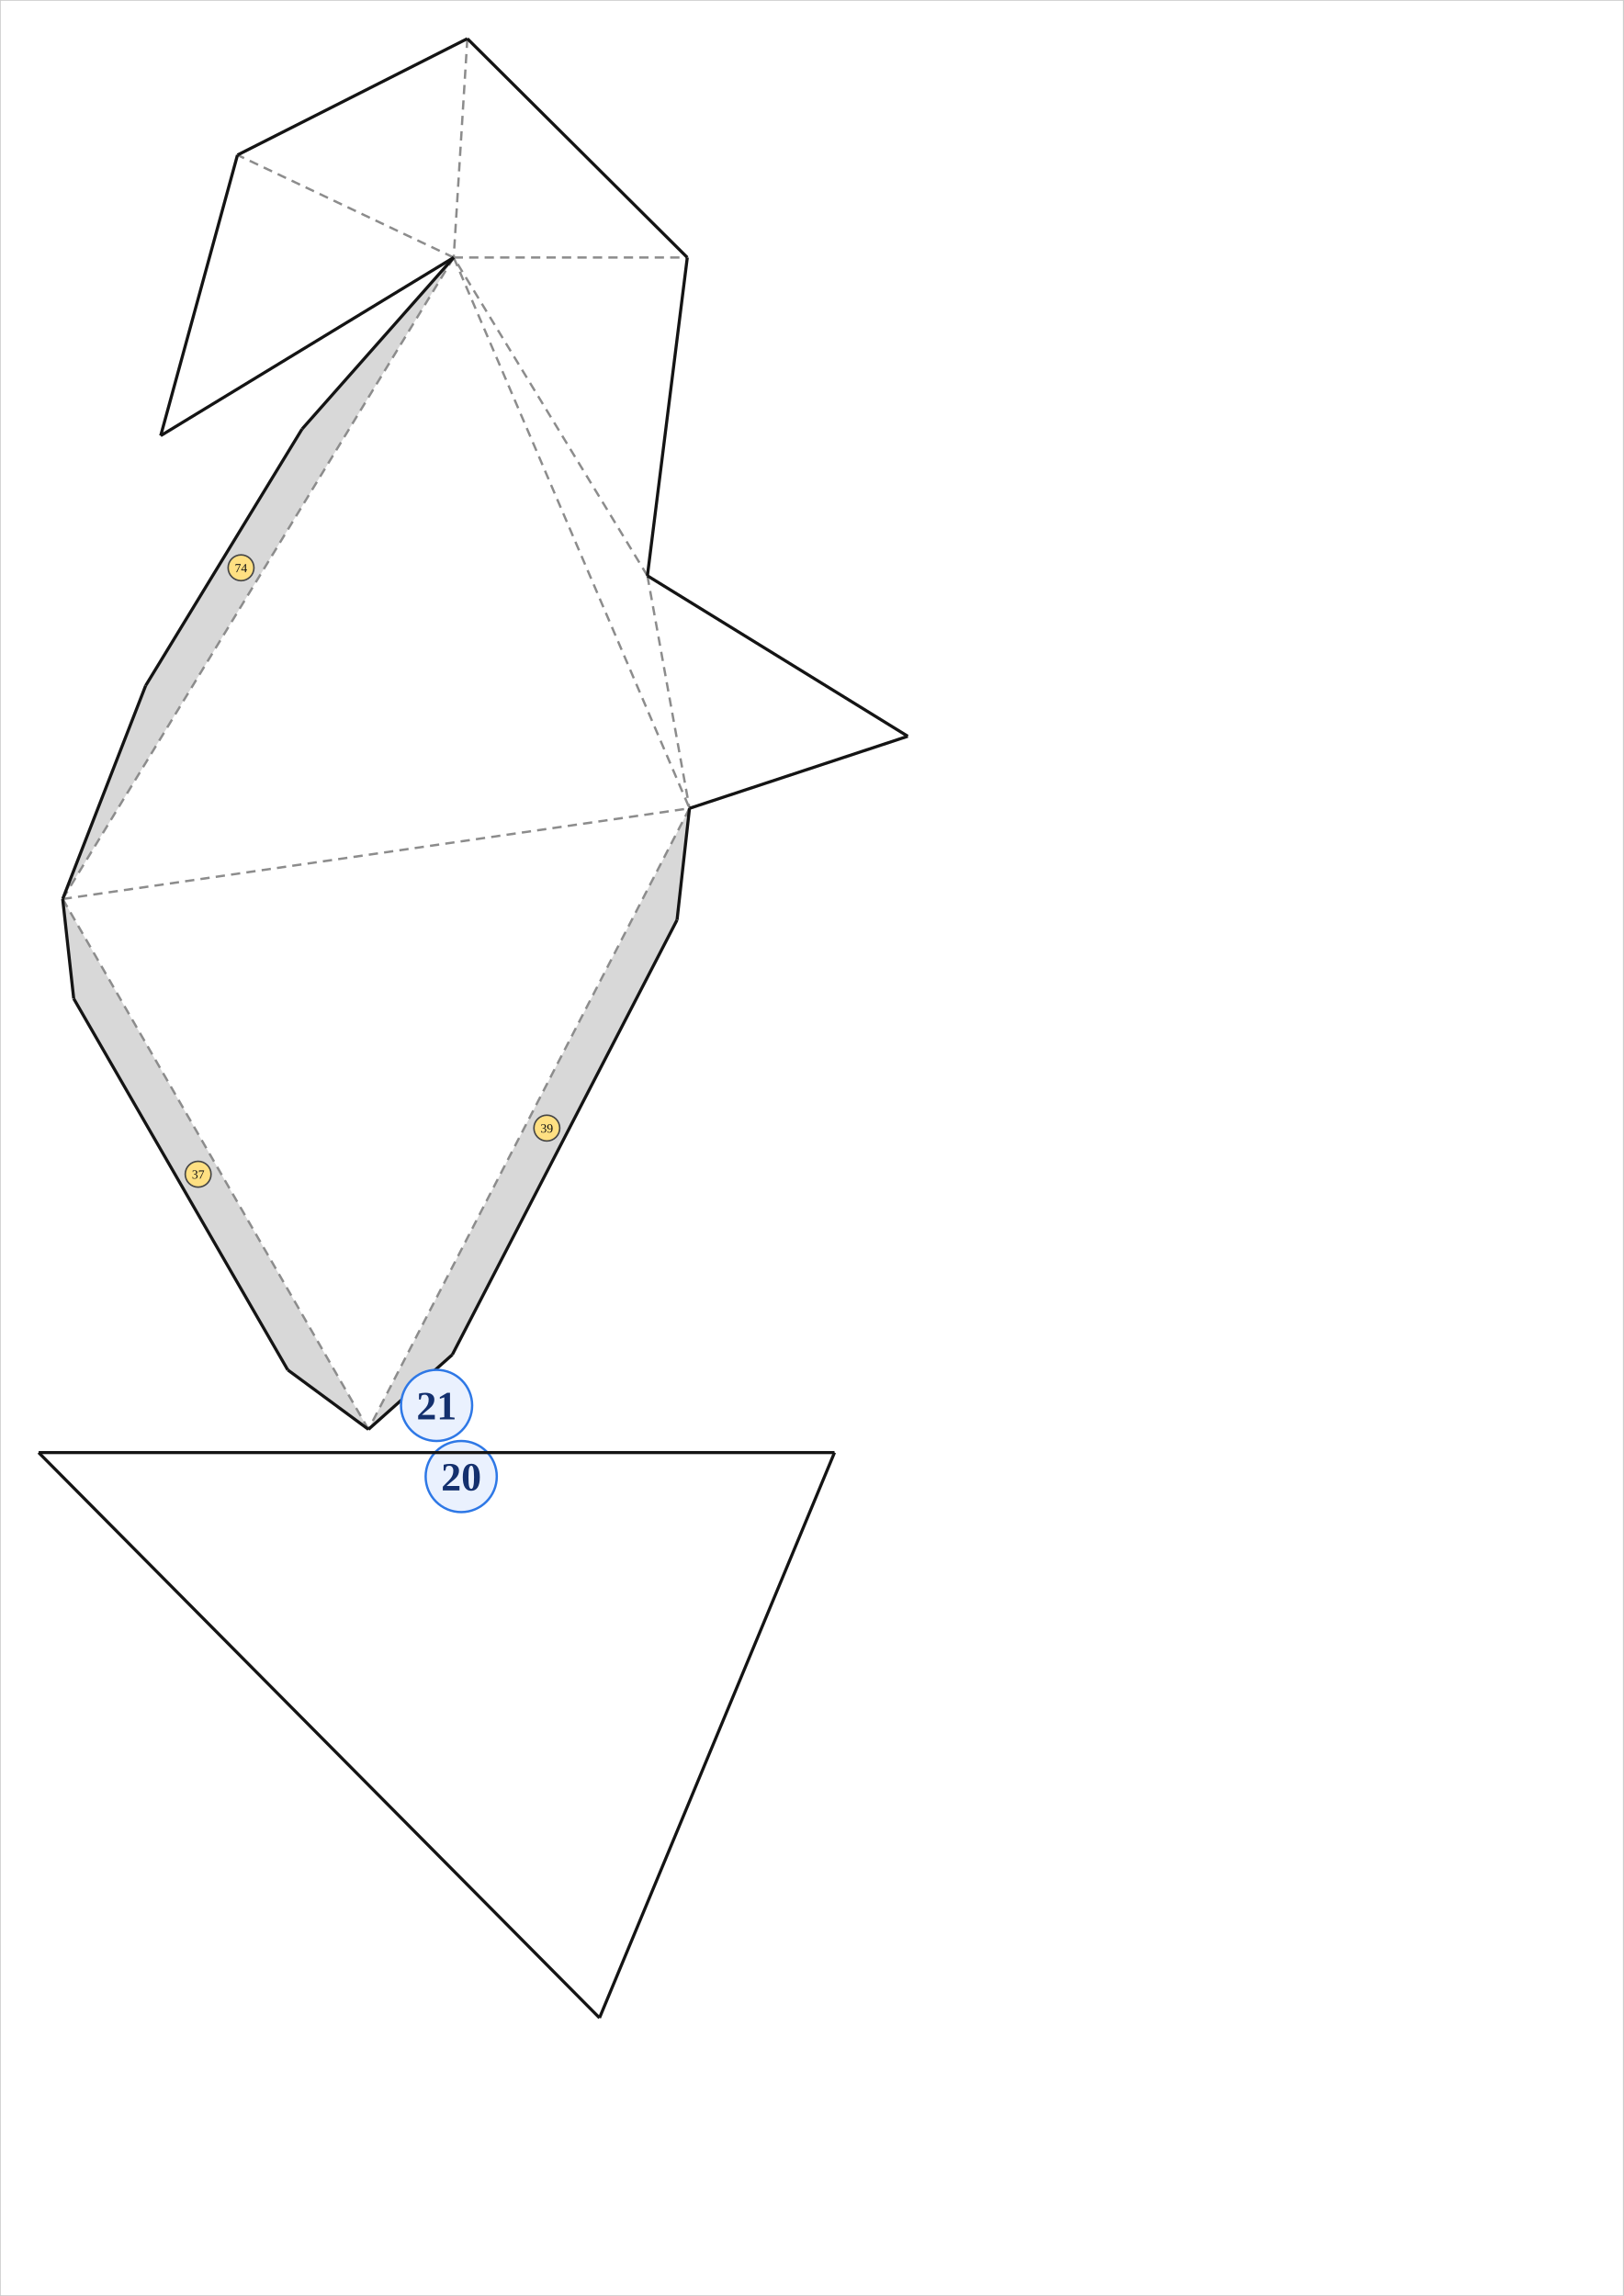
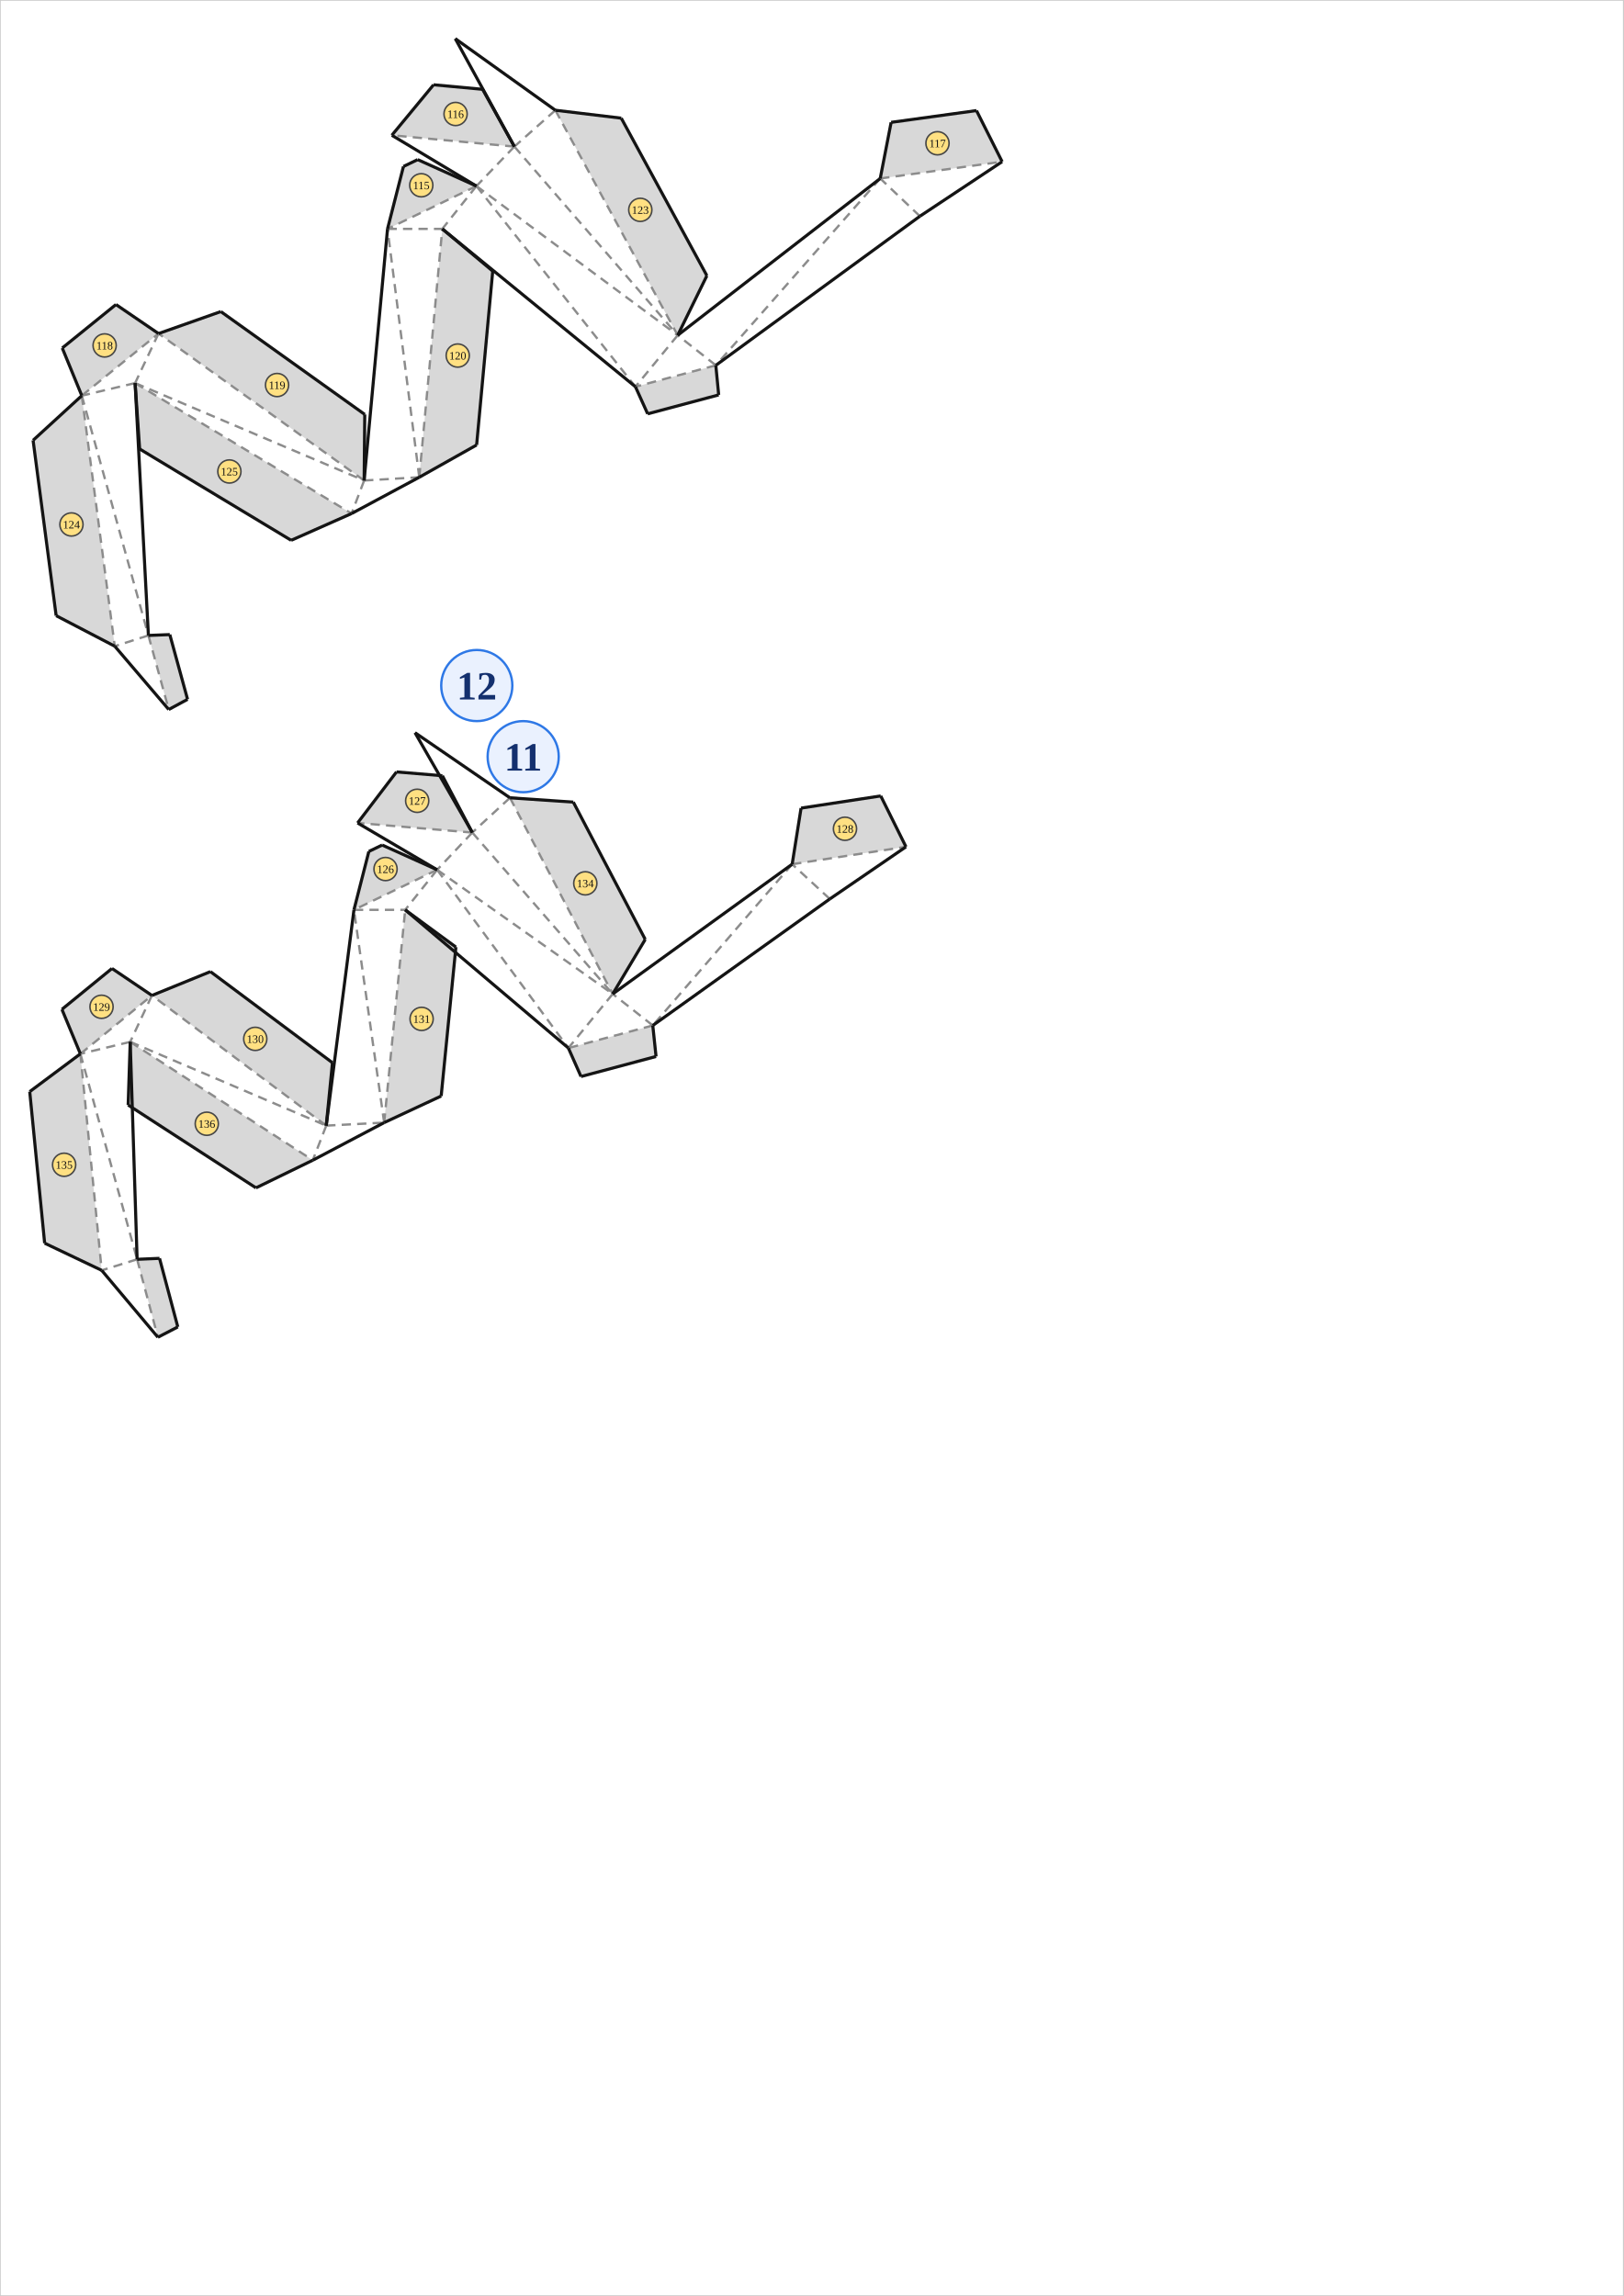
<svg xmlns="http://www.w3.org/2000/svg" width="210.00mm" height="297.00mm" viewBox="0 0 210.00 297.00">
  <rect x="0" y="0" width="210.00" height="297.00" fill="#ffffff" stroke="#cccccc" stroke-width="0.2" />
-   <polygon points="47.652,184.899 37.215,177.205 9.534,129.177 8.108,116.289" fill="rgb(216,216,216)" />
-   <polygon points="47.652,184.899 58.5,175.236 87.566,118.999 89.175,104.561" fill="rgb(216,216,216)" />
-   <polygon points="8.108,116.289 18.838,88.689 39.067,55.497 58.678,33.309" fill="rgb(216,216,216)" />
-   <line x1="8.107" y1="116.289" x2="89.175" y2="104.561" stroke="#8c8c8c" stroke-width="0.3" stroke-dasharray="1.2,0.8" />
-   <line x1="58.678" y1="33.309" x2="30.715" y2="20.05" stroke="#8c8c8c" stroke-width="0.3" stroke-dasharray="1.2,0.8" />
-   <line x1="60.444" y1="5.0" x2="58.678" y2="33.309" stroke="#8c8c8c" stroke-width="0.3" stroke-dasharray="1.2,0.8" />
-   <line x1="83.733" y1="74.479" x2="58.678" y2="33.309" stroke="#8c8c8c" stroke-width="0.3" stroke-dasharray="1.2,0.8" />
-   <line x1="58.678" y1="33.309" x2="89.175" y2="104.561" stroke="#8c8c8c" stroke-width="0.3" stroke-dasharray="1.2,0.8" />
-   <line x1="58.678" y1="33.309" x2="88.891" y2="33.309" stroke="#8c8c8c" stroke-width="0.3" stroke-dasharray="1.2,0.8" />
-   <line x1="83.733" y1="74.479" x2="89.175" y2="104.561" stroke="#8c8c8c" stroke-width="0.3" stroke-dasharray="1.2,0.8" />
-   <line x1="8.108" y1="116.289" x2="47.652" y2="184.899" stroke="#8c8c8c" stroke-width="0.3" stroke-dasharray="1.2,0.8" />
-   <line x1="89.175" y1="104.561" x2="47.652" y2="184.899" stroke="#8c8c8c" stroke-width="0.3" stroke-dasharray="1.2,0.8" />
-   <line x1="58.678" y1="33.309" x2="8.108" y2="116.289" stroke="#8c8c8c" stroke-width="0.3" stroke-dasharray="1.2,0.8" />
-   <line x1="58.678" y1="33.309" x2="20.784" y2="56.356" stroke="#141414" stroke-width="0.4" />
-   <line x1="20.784" y1="56.356" x2="30.715" y2="20.05" stroke="#141414" stroke-width="0.4" />
-   <line x1="30.715" y1="20.05" x2="60.444" y2="5.0" stroke="#141414" stroke-width="0.4" />
-   <line x1="117.408" y1="95.24" x2="89.175" y2="104.561" stroke="#141414" stroke-width="0.4" />
-   <line x1="60.444" y1="5.0" x2="88.891" y2="33.309" stroke="#141414" stroke-width="0.4" />
-   <line x1="88.891" y1="33.309" x2="83.733" y2="74.479" stroke="#141414" stroke-width="0.4" />
-   <line x1="83.733" y1="74.479" x2="117.408" y2="95.24" stroke="#141414" stroke-width="0.4" />
-   <line x1="47.652" y1="184.899" x2="37.215" y2="177.205" stroke="#141414" stroke-width="0.4" />
-   <line x1="37.215" y1="177.205" x2="9.534" y2="129.177" stroke="#141414" stroke-width="0.4" />
-   <line x1="9.534" y1="129.177" x2="8.108" y2="116.289" stroke="#141414" stroke-width="0.4" />
-   <line x1="47.652" y1="184.899" x2="58.5" y2="175.236" stroke="#141414" stroke-width="0.4" />
-   <line x1="58.5" y1="175.236" x2="87.566" y2="118.999" stroke="#141414" stroke-width="0.4" />
-   <line x1="87.566" y1="118.999" x2="89.175" y2="104.561" stroke="#141414" stroke-width="0.4" />
-   <line x1="8.108" y1="116.289" x2="18.838" y2="88.689" stroke="#141414" stroke-width="0.4" />
-   <line x1="18.838" y1="88.689" x2="39.067" y2="55.497" stroke="#141414" stroke-width="0.4" />
-   <line x1="39.067" y1="55.497" x2="58.678" y2="33.309" stroke="#141414" stroke-width="0.4" />
-   <circle cx="25.627" cy="151.892" r="1.67" fill="#ffe082" stroke="#464646" stroke-width="0.2" />
-   <text x="25.627" y="152.46" font-size="1.63" text-anchor="middle" fill="#141414">37</text>
-   <circle cx="70.723" cy="145.924" r="1.67" fill="#ffe082" stroke="#464646" stroke-width="0.2" />
-   <text x="70.723" y="146.50" font-size="1.63" text-anchor="middle" fill="#141414">39</text>
-   <circle cx="31.173" cy="73.446" r="1.67" fill="#ffe082" stroke="#464646" stroke-width="0.2" />
-   <text x="31.173" y="74.02" font-size="1.63" text-anchor="middle" fill="#141414">74</text>
-   <circle cx="59.65" cy="190.999" r="4.6" fill="#eaf1fe" stroke="#2e78e6" stroke-width="0.3" />
-   <text x="59.65" y="192.799" font-size="5.2" text-anchor="middle" fill="#14306e" font-weight="bold">20</text>
-   <line x1="77.536" y1="261.026" x2="5.0" y2="187.899" stroke="#141414" stroke-width="0.4" />
-   <line x1="5.0" y1="187.899" x2="107.929" y2="187.899" stroke="#141414" stroke-width="0.4" />
-   <line x1="107.929" y1="187.899" x2="77.536" y2="261.026" stroke="#141414" stroke-width="0.4" />
-   <circle cx="56.464" cy="181.799" r="4.6" fill="#eaf1fe" stroke="#2e78e6" stroke-width="0.3" />
-   <text x="56.464" y="183.599" font-size="5.2" text-anchor="middle" fill="#14306e" font-weight="bold">21</text>
+   <polygon points="50.12,29.608 52.181,21.532 54.02,20.646 61.619,24.07" fill="rgb(216,216,216)" />
+   <polygon points="50.677,17.499 56.074,10.967 62.414,11.552 66.526,18.96" fill="rgb(216,216,216)" />
+   <polygon points="129.611,20.913 126.29,14.304 115.253,15.826 113.844,23.086" fill="rgb(216,216,216)" />
+   <polygon points="20.5,43.148 14.996,39.393 8.052,45.016 10.58,51.18" fill="rgb(216,216,216)" />
+   <polygon points="20.5,43.148 28.56,40.305 47.176,53.611 47.095,62.157" fill="rgb(216,216,216)" />
+   <polygon points="57.203,29.608 63.727,35.072 61.644,57.56 54.227,61.733" fill="rgb(216,216,216)" />
+   <polygon points="82.182,50.026 83.765,53.531 92.951,51.082 92.58,47.255" fill="rgb(216,216,216)" />
+   <polygon points="21.824,91.779 24.259,90.461 21.961,82.088 19.194,82.197" fill="rgb(216,216,216)" />
+   <polygon points="87.648,43.37 91.425,35.661 80.349,15.285 71.826,14.261" fill="rgb(216,216,216)" />
+   <polygon points="14.842,83.591 7.262,79.642 4.279,56.954 10.58,51.18" fill="rgb(216,216,216)" />
+   <polygon points="45.471,66.429 37.658,69.893 18.06,58.079 17.474,49.553" fill="rgb(216,216,216)" />
+   <line x1="50.12" y1="29.608" x2="57.203" y2="29.608" stroke="#8c8c8c" stroke-width="0.3" stroke-dasharray="1.2,0.8" />
+   <line x1="54.227" y1="61.733" x2="50.12" y2="29.608" stroke="#8c8c8c" stroke-width="0.3" stroke-dasharray="1.2,0.8" />
+   <line x1="20.5" y1="43.148" x2="17.474" y2="49.553" stroke="#8c8c8c" stroke-width="0.3" stroke-dasharray="1.2,0.8" />
+   <line x1="61.619" y1="24.069" x2="57.203" y2="29.608" stroke="#8c8c8c" stroke-width="0.3" stroke-dasharray="1.2,0.8" />
+   <line x1="61.619" y1="24.069" x2="82.182" y2="50.026" stroke="#8c8c8c" stroke-width="0.3" stroke-dasharray="1.2,0.8" />
+   <line x1="87.648" y1="43.37" x2="82.182" y2="50.026" stroke="#8c8c8c" stroke-width="0.3" stroke-dasharray="1.2,0.8" />
+   <line x1="47.095" y1="62.157" x2="54.227" y2="61.733" stroke="#8c8c8c" stroke-width="0.3" stroke-dasharray="1.2,0.8" />
+   <line x1="66.526" y1="18.96" x2="61.619" y2="24.069" stroke="#8c8c8c" stroke-width="0.3" stroke-dasharray="1.2,0.8" />
+   <line x1="61.619" y1="24.069" x2="87.648" y2="43.37" stroke="#8c8c8c" stroke-width="0.3" stroke-dasharray="1.2,0.8" />
+   <line x1="66.526" y1="18.96" x2="87.648" y2="43.37" stroke="#8c8c8c" stroke-width="0.3" stroke-dasharray="1.2,0.8" />
+   <line x1="71.826" y1="14.261" x2="66.526" y2="18.96" stroke="#8c8c8c" stroke-width="0.3" stroke-dasharray="1.2,0.8" />
+   <line x1="92.58" y1="47.255" x2="87.648" y2="43.37" stroke="#8c8c8c" stroke-width="0.3" stroke-dasharray="1.2,0.8" />
+   <line x1="113.844" y1="23.086" x2="92.58" y2="47.255" stroke="#8c8c8c" stroke-width="0.3" stroke-dasharray="1.2,0.8" />
+   <line x1="118.975" y1="27.969" x2="113.844" y2="23.086" stroke="#8c8c8c" stroke-width="0.3" stroke-dasharray="1.2,0.8" />
+   <line x1="19.194" y1="82.197" x2="14.842" y2="83.591" stroke="#8c8c8c" stroke-width="0.3" stroke-dasharray="1.2,0.8" />
+   <line x1="10.58" y1="51.18" x2="19.194" y2="82.197" stroke="#8c8c8c" stroke-width="0.3" stroke-dasharray="1.2,0.8" />
+   <line x1="17.474" y1="49.553" x2="10.58" y2="51.18" stroke="#8c8c8c" stroke-width="0.3" stroke-dasharray="1.2,0.8" />
+   <line x1="47.095" y1="62.157" x2="45.471" y2="66.429" stroke="#8c8c8c" stroke-width="0.3" stroke-dasharray="1.2,0.8" />
+   <line x1="17.474" y1="49.553" x2="47.095" y2="62.157" stroke="#8c8c8c" stroke-width="0.3" stroke-dasharray="1.2,0.8" />
+   <line x1="61.619" y1="24.07" x2="50.12" y2="29.608" stroke="#8c8c8c" stroke-width="0.3" stroke-dasharray="1.2,0.8" />
+   <line x1="66.526" y1="18.96" x2="50.677" y2="17.499" stroke="#8c8c8c" stroke-width="0.3" stroke-dasharray="1.2,0.8" />
+   <line x1="113.844" y1="23.086" x2="129.611" y2="20.913" stroke="#8c8c8c" stroke-width="0.3" stroke-dasharray="1.2,0.8" />
+   <line x1="10.58" y1="51.18" x2="20.5" y2="43.148" stroke="#8c8c8c" stroke-width="0.3" stroke-dasharray="1.2,0.8" />
+   <line x1="47.095" y1="62.157" x2="20.5" y2="43.148" stroke="#8c8c8c" stroke-width="0.3" stroke-dasharray="1.2,0.8" />
+   <line x1="54.227" y1="61.733" x2="57.203" y2="29.608" stroke="#8c8c8c" stroke-width="0.3" stroke-dasharray="1.2,0.8" />
+   <line x1="92.58" y1="47.255" x2="82.182" y2="50.026" stroke="#8c8c8c" stroke-width="0.3" stroke-dasharray="1.2,0.8" />
+   <line x1="19.194" y1="82.197" x2="21.824" y2="91.779" stroke="#8c8c8c" stroke-width="0.3" stroke-dasharray="1.2,0.8" />
+   <line x1="71.826" y1="14.261" x2="87.648" y2="43.37" stroke="#8c8c8c" stroke-width="0.3" stroke-dasharray="1.2,0.8" />
+   <line x1="10.58" y1="51.18" x2="14.842" y2="83.591" stroke="#8c8c8c" stroke-width="0.3" stroke-dasharray="1.2,0.8" />
+   <line x1="17.474" y1="49.553" x2="45.471" y2="66.429" stroke="#8c8c8c" stroke-width="0.3" stroke-dasharray="1.2,0.8" />
+   <line x1="61.619" y1="24.069" x2="50.677" y2="17.499" stroke="#141414" stroke-width="0.4" />
+   <line x1="66.526" y1="18.96" x2="58.882" y2="5.0" stroke="#141414" stroke-width="0.4" />
+   <line x1="58.882" y1="5.0" x2="71.826" y2="14.261" stroke="#141414" stroke-width="0.4" />
+   <line x1="129.611" y1="20.913" x2="118.975" y2="27.969" stroke="#141414" stroke-width="0.4" />
+   <line x1="47.095" y1="62.157" x2="50.12" y2="29.608" stroke="#141414" stroke-width="0.4" />
+   <line x1="82.182" y1="50.026" x2="57.203" y2="29.608" stroke="#141414" stroke-width="0.4" />
+   <line x1="21.824" y1="91.779" x2="14.842" y2="83.591" stroke="#141414" stroke-width="0.4" />
+   <line x1="54.227" y1="61.733" x2="45.471" y2="66.429" stroke="#141414" stroke-width="0.4" />
+   <line x1="87.648" y1="43.37" x2="113.844" y2="23.086" stroke="#141414" stroke-width="0.4" />
+   <line x1="118.975" y1="27.969" x2="92.58" y2="47.255" stroke="#141414" stroke-width="0.4" />
+   <line x1="17.474" y1="49.553" x2="19.194" y2="82.197" stroke="#141414" stroke-width="0.4" />
+   <line x1="50.12" y1="29.608" x2="52.181" y2="21.532" stroke="#141414" stroke-width="0.4" />
+   <line x1="52.181" y1="21.532" x2="54.02" y2="20.646" stroke="#141414" stroke-width="0.4" />
+   <line x1="54.02" y1="20.646" x2="61.619" y2="24.07" stroke="#141414" stroke-width="0.4" />
+   <line x1="50.677" y1="17.499" x2="56.074" y2="10.967" stroke="#141414" stroke-width="0.4" />
+   <line x1="56.074" y1="10.967" x2="62.414" y2="11.552" stroke="#141414" stroke-width="0.4" />
+   <line x1="62.414" y1="11.552" x2="66.526" y2="18.96" stroke="#141414" stroke-width="0.4" />
+   <line x1="129.611" y1="20.913" x2="126.29" y2="14.304" stroke="#141414" stroke-width="0.4" />
+   <line x1="126.29" y1="14.304" x2="115.253" y2="15.826" stroke="#141414" stroke-width="0.4" />
+   <line x1="115.253" y1="15.826" x2="113.844" y2="23.086" stroke="#141414" stroke-width="0.4" />
+   <line x1="20.5" y1="43.148" x2="14.996" y2="39.393" stroke="#141414" stroke-width="0.4" />
+   <line x1="14.996" y1="39.393" x2="8.052" y2="45.016" stroke="#141414" stroke-width="0.4" />
+   <line x1="8.052" y1="45.016" x2="10.58" y2="51.18" stroke="#141414" stroke-width="0.4" />
+   <line x1="20.5" y1="43.148" x2="28.56" y2="40.305" stroke="#141414" stroke-width="0.4" />
+   <line x1="28.56" y1="40.305" x2="47.176" y2="53.611" stroke="#141414" stroke-width="0.4" />
+   <line x1="47.176" y1="53.611" x2="47.095" y2="62.157" stroke="#141414" stroke-width="0.4" />
+   <line x1="57.203" y1="29.608" x2="63.727" y2="35.072" stroke="#141414" stroke-width="0.4" />
+   <line x1="63.727" y1="35.072" x2="61.644" y2="57.56" stroke="#141414" stroke-width="0.4" />
+   <line x1="61.644" y1="57.56" x2="54.227" y2="61.733" stroke="#141414" stroke-width="0.4" />
+   <line x1="82.182" y1="50.026" x2="83.765" y2="53.531" stroke="#141414" stroke-width="0.4" />
+   <line x1="83.765" y1="53.531" x2="92.951" y2="51.082" stroke="#141414" stroke-width="0.4" />
+   <line x1="92.951" y1="51.082" x2="92.58" y2="47.255" stroke="#141414" stroke-width="0.4" />
+   <line x1="21.824" y1="91.779" x2="24.259" y2="90.461" stroke="#141414" stroke-width="0.4" />
+   <line x1="24.259" y1="90.461" x2="21.961" y2="82.088" stroke="#141414" stroke-width="0.4" />
+   <line x1="21.961" y1="82.088" x2="19.194" y2="82.197" stroke="#141414" stroke-width="0.4" />
+   <line x1="87.648" y1="43.37" x2="91.425" y2="35.661" stroke="#141414" stroke-width="0.4" />
+   <line x1="91.425" y1="35.661" x2="80.349" y2="15.285" stroke="#141414" stroke-width="0.4" />
+   <line x1="80.349" y1="15.285" x2="71.826" y2="14.261" stroke="#141414" stroke-width="0.4" />
+   <line x1="14.842" y1="83.591" x2="7.262" y2="79.642" stroke="#141414" stroke-width="0.4" />
+   <line x1="7.262" y1="79.642" x2="4.279" y2="56.954" stroke="#141414" stroke-width="0.4" />
+   <line x1="4.279" y1="56.954" x2="10.58" y2="51.18" stroke="#141414" stroke-width="0.4" />
+   <line x1="45.471" y1="66.429" x2="37.658" y2="69.893" stroke="#141414" stroke-width="0.4" />
+   <line x1="37.658" y1="69.893" x2="18.06" y2="58.079" stroke="#141414" stroke-width="0.4" />
+   <line x1="18.06" y1="58.079" x2="17.474" y2="49.553" stroke="#141414" stroke-width="0.4" />
+   <circle cx="54.485" cy="23.964" r="1.50" fill="#ffe082" stroke="#464646" stroke-width="0.2" />
+   <text x="54.485" y="24.48" font-size="1.47" text-anchor="middle" fill="#141414">115</text>
+   <circle cx="58.922" cy="14.744" r="1.50" fill="#ffe082" stroke="#464646" stroke-width="0.2" />
+   <text x="58.922" y="15.26" font-size="1.47" text-anchor="middle" fill="#141414">116</text>
+   <circle cx="121.249" cy="18.532" r="1.50" fill="#ffe082" stroke="#464646" stroke-width="0.2" />
+   <text x="121.249" y="19.05" font-size="1.47" text-anchor="middle" fill="#141414">117</text>
+   <circle cx="13.532" cy="44.684" r="1.50" fill="#ffe082" stroke="#464646" stroke-width="0.2" />
+   <text x="13.532" y="45.20" font-size="1.47" text-anchor="middle" fill="#141414">118</text>
+   <circle cx="35.833" cy="49.805" r="1.50" fill="#ffe082" stroke="#464646" stroke-width="0.2" />
+   <text x="35.833" y="50.32" font-size="1.47" text-anchor="middle" fill="#141414">119</text>
+   <circle cx="59.2" cy="45.993" r="1.50" fill="#ffe082" stroke="#464646" stroke-width="0.2" />
+   <text x="59.2" y="46.51" font-size="1.47" text-anchor="middle" fill="#141414">120</text>
+   <circle cx="82.812" cy="27.144" r="1.50" fill="#ffe082" stroke="#464646" stroke-width="0.2" />
+   <text x="82.812" y="27.66" font-size="1.47" text-anchor="middle" fill="#141414">123</text>
+   <circle cx="9.241" cy="67.842" r="1.50" fill="#ffe082" stroke="#464646" stroke-width="0.2" />
+   <text x="9.241" y="68.36" font-size="1.47" text-anchor="middle" fill="#141414">124</text>
+   <circle cx="29.666" cy="60.988" r="1.50" fill="#ffe082" stroke="#464646" stroke-width="0.2" />
+   <text x="29.666" y="61.50" font-size="1.47" text-anchor="middle" fill="#141414">125</text>
+   <circle cx="67.666" cy="97.879" r="4.6" fill="#eaf1fe" stroke="#2e78e6" stroke-width="0.3" />
+   <text x="67.666" y="99.679" font-size="5.2" text-anchor="middle" fill="#14306e" font-weight="bold">11</text>
+   <polygon points="45.778,117.694 47.706,110.138 49.427,109.31 56.536,112.513" fill="rgb(216,216,216)" />
+   <polygon points="46.247,106.455 51.281,99.851 57.216,100.346 61.084,107.694" fill="rgb(216,216,216)" />
+   <polygon points="117.173,109.539 113.908,102.957 103.605,104.532 102.455,111.789" fill="rgb(216,216,216)" />
+   <polygon points="19.646,128.767 14.482,125.277 8.008,130.564 10.398,136.321" fill="rgb(216,216,216)" />
+   <polygon points="19.646,128.767 27.216,125.684 43.0,137.472 42.194,145.606" fill="rgb(216,216,216)" />
+   <polygon points="52.405,117.694 58.963,122.51 57.06,141.776 49.686,145.216" fill="rgb(216,216,216)" />
+   <polygon points="73.51,135.567 75.144,139.254 84.849,136.66 84.426,132.649" fill="rgb(216,216,216)" />
+   <polygon points="20.421,172.98 22.996,171.645 20.632,162.775 17.734,162.899" fill="rgb(216,216,216)" />
+   <polygon points="79.244,128.573 83.452,121.519 74.149,103.758 65.954,103.2" fill="rgb(216,216,216)" />
+   <polygon points="13.153,164.328 5.774,160.812 3.845,141.207 10.398,136.321" fill="rgb(216,216,216)" />
+   <polygon points="40.455,150.079 33.105,153.656 16.575,142.941 16.841,134.771" fill="rgb(216,216,216)" />
+   <line x1="45.778" y1="117.694" x2="52.405" y2="117.694" stroke="#8c8c8c" stroke-width="0.3" stroke-dasharray="1.2,0.8" />
+   <line x1="49.686" y1="145.216" x2="45.778" y2="117.694" stroke="#8c8c8c" stroke-width="0.3" stroke-dasharray="1.2,0.8" />
+   <line x1="19.645" y1="128.767" x2="16.841" y2="134.771" stroke="#8c8c8c" stroke-width="0.3" stroke-dasharray="1.2,0.8" />
+   <line x1="56.536" y1="112.513" x2="52.405" y2="117.694" stroke="#8c8c8c" stroke-width="0.3" stroke-dasharray="1.2,0.8" />
+   <line x1="56.536" y1="112.513" x2="73.51" y2="135.567" stroke="#8c8c8c" stroke-width="0.3" stroke-dasharray="1.2,0.8" />
+   <line x1="79.245" y1="128.573" x2="73.51" y2="135.567" stroke="#8c8c8c" stroke-width="0.3" stroke-dasharray="1.2,0.8" />
+   <line x1="42.194" y1="145.606" x2="49.686" y2="145.216" stroke="#8c8c8c" stroke-width="0.3" stroke-dasharray="1.2,0.8" />
+   <line x1="61.084" y1="107.694" x2="56.536" y2="112.513" stroke="#8c8c8c" stroke-width="0.3" stroke-dasharray="1.2,0.8" />
+   <line x1="56.536" y1="112.513" x2="79.245" y2="128.573" stroke="#8c8c8c" stroke-width="0.3" stroke-dasharray="1.2,0.8" />
+   <line x1="61.084" y1="107.694" x2="79.245" y2="128.573" stroke="#8c8c8c" stroke-width="0.3" stroke-dasharray="1.2,0.8" />
+   <line x1="65.954" y1="103.2" x2="61.084" y2="107.694" stroke="#8c8c8c" stroke-width="0.3" stroke-dasharray="1.2,0.8" />
+   <line x1="84.426" y1="132.649" x2="79.245" y2="128.573" stroke="#8c8c8c" stroke-width="0.3" stroke-dasharray="1.2,0.8" />
+   <line x1="102.455" y1="111.789" x2="84.426" y2="132.649" stroke="#8c8c8c" stroke-width="0.3" stroke-dasharray="1.2,0.8" />
+   <line x1="107.322" y1="116.286" x2="102.455" y2="111.789" stroke="#8c8c8c" stroke-width="0.3" stroke-dasharray="1.2,0.8" />
+   <line x1="17.734" y1="162.899" x2="13.153" y2="164.328" stroke="#8c8c8c" stroke-width="0.3" stroke-dasharray="1.2,0.8" />
+   <line x1="10.398" y1="136.321" x2="17.734" y2="162.899" stroke="#8c8c8c" stroke-width="0.3" stroke-dasharray="1.2,0.8" />
+   <line x1="16.841" y1="134.771" x2="10.398" y2="136.321" stroke="#8c8c8c" stroke-width="0.3" stroke-dasharray="1.2,0.8" />
+   <line x1="42.194" y1="145.606" x2="40.455" y2="150.079" stroke="#8c8c8c" stroke-width="0.3" stroke-dasharray="1.2,0.8" />
+   <line x1="16.841" y1="134.771" x2="42.194" y2="145.606" stroke="#8c8c8c" stroke-width="0.3" stroke-dasharray="1.2,0.8" />
+   <line x1="56.536" y1="112.513" x2="45.778" y2="117.694" stroke="#8c8c8c" stroke-width="0.3" stroke-dasharray="1.2,0.8" />
+   <line x1="61.084" y1="107.694" x2="46.247" y2="106.455" stroke="#8c8c8c" stroke-width="0.3" stroke-dasharray="1.2,0.8" />
+   <line x1="102.455" y1="111.789" x2="117.173" y2="109.539" stroke="#8c8c8c" stroke-width="0.3" stroke-dasharray="1.2,0.8" />
+   <line x1="10.398" y1="136.321" x2="19.646" y2="128.767" stroke="#8c8c8c" stroke-width="0.3" stroke-dasharray="1.2,0.8" />
+   <line x1="42.194" y1="145.606" x2="19.646" y2="128.767" stroke="#8c8c8c" stroke-width="0.3" stroke-dasharray="1.2,0.8" />
+   <line x1="49.686" y1="145.216" x2="52.405" y2="117.694" stroke="#8c8c8c" stroke-width="0.3" stroke-dasharray="1.2,0.8" />
+   <line x1="84.426" y1="132.649" x2="73.51" y2="135.567" stroke="#8c8c8c" stroke-width="0.3" stroke-dasharray="1.2,0.8" />
+   <line x1="17.734" y1="162.899" x2="20.421" y2="172.98" stroke="#8c8c8c" stroke-width="0.3" stroke-dasharray="1.2,0.8" />
+   <line x1="65.954" y1="103.2" x2="79.244" y2="128.573" stroke="#8c8c8c" stroke-width="0.3" stroke-dasharray="1.2,0.8" />
+   <line x1="10.398" y1="136.321" x2="13.153" y2="164.328" stroke="#8c8c8c" stroke-width="0.3" stroke-dasharray="1.2,0.8" />
+   <line x1="16.841" y1="134.771" x2="40.455" y2="150.079" stroke="#8c8c8c" stroke-width="0.3" stroke-dasharray="1.2,0.8" />
+   <line x1="56.536" y1="112.513" x2="46.247" y2="106.455" stroke="#141414" stroke-width="0.4" />
+   <line x1="61.084" y1="107.694" x2="53.675" y2="94.779" stroke="#141414" stroke-width="0.4" />
+   <line x1="53.675" y1="94.779" x2="65.954" y2="103.2" stroke="#141414" stroke-width="0.4" />
+   <line x1="117.173" y1="109.539" x2="107.322" y2="116.286" stroke="#141414" stroke-width="0.4" />
+   <line x1="42.194" y1="145.606" x2="45.778" y2="117.694" stroke="#141414" stroke-width="0.4" />
+   <line x1="73.51" y1="135.567" x2="52.405" y2="117.694" stroke="#141414" stroke-width="0.4" />
+   <line x1="20.421" y1="172.98" x2="13.153" y2="164.328" stroke="#141414" stroke-width="0.4" />
+   <line x1="49.686" y1="145.216" x2="40.455" y2="150.079" stroke="#141414" stroke-width="0.4" />
+   <line x1="79.245" y1="128.573" x2="102.455" y2="111.789" stroke="#141414" stroke-width="0.4" />
+   <line x1="107.322" y1="116.286" x2="84.426" y2="132.649" stroke="#141414" stroke-width="0.4" />
+   <line x1="16.841" y1="134.771" x2="17.734" y2="162.899" stroke="#141414" stroke-width="0.4" />
+   <line x1="45.778" y1="117.694" x2="47.706" y2="110.138" stroke="#141414" stroke-width="0.4" />
+   <line x1="47.706" y1="110.138" x2="49.427" y2="109.31" stroke="#141414" stroke-width="0.4" />
+   <line x1="49.427" y1="109.31" x2="56.536" y2="112.513" stroke="#141414" stroke-width="0.4" />
+   <line x1="46.247" y1="106.455" x2="51.281" y2="99.851" stroke="#141414" stroke-width="0.4" />
+   <line x1="51.281" y1="99.851" x2="57.216" y2="100.346" stroke="#141414" stroke-width="0.4" />
+   <line x1="57.216" y1="100.346" x2="61.084" y2="107.694" stroke="#141414" stroke-width="0.4" />
+   <line x1="117.173" y1="109.539" x2="113.908" y2="102.957" stroke="#141414" stroke-width="0.4" />
+   <line x1="113.908" y1="102.957" x2="103.605" y2="104.532" stroke="#141414" stroke-width="0.4" />
+   <line x1="103.605" y1="104.532" x2="102.455" y2="111.789" stroke="#141414" stroke-width="0.4" />
+   <line x1="19.646" y1="128.767" x2="14.482" y2="125.277" stroke="#141414" stroke-width="0.4" />
+   <line x1="14.482" y1="125.277" x2="8.008" y2="130.564" stroke="#141414" stroke-width="0.4" />
+   <line x1="8.008" y1="130.564" x2="10.398" y2="136.321" stroke="#141414" stroke-width="0.4" />
+   <line x1="19.646" y1="128.767" x2="27.216" y2="125.684" stroke="#141414" stroke-width="0.4" />
+   <line x1="27.216" y1="125.684" x2="43.0" y2="137.472" stroke="#141414" stroke-width="0.4" />
+   <line x1="43.0" y1="137.472" x2="42.194" y2="145.606" stroke="#141414" stroke-width="0.4" />
+   <line x1="52.405" y1="117.694" x2="58.963" y2="122.51" stroke="#141414" stroke-width="0.4" />
+   <line x1="58.963" y1="122.51" x2="57.06" y2="141.776" stroke="#141414" stroke-width="0.4" />
+   <line x1="57.06" y1="141.776" x2="49.686" y2="145.216" stroke="#141414" stroke-width="0.4" />
+   <line x1="73.51" y1="135.567" x2="75.144" y2="139.254" stroke="#141414" stroke-width="0.4" />
+   <line x1="75.144" y1="139.254" x2="84.849" y2="136.66" stroke="#141414" stroke-width="0.4" />
+   <line x1="84.849" y1="136.66" x2="84.426" y2="132.649" stroke="#141414" stroke-width="0.4" />
+   <line x1="20.421" y1="172.98" x2="22.996" y2="171.645" stroke="#141414" stroke-width="0.4" />
+   <line x1="22.996" y1="171.645" x2="20.632" y2="162.775" stroke="#141414" stroke-width="0.4" />
+   <line x1="20.632" y1="162.775" x2="17.734" y2="162.899" stroke="#141414" stroke-width="0.4" />
+   <line x1="79.244" y1="128.573" x2="83.452" y2="121.519" stroke="#141414" stroke-width="0.4" />
+   <line x1="83.452" y1="121.519" x2="74.149" y2="103.758" stroke="#141414" stroke-width="0.4" />
+   <line x1="74.149" y1="103.758" x2="65.954" y2="103.2" stroke="#141414" stroke-width="0.4" />
+   <line x1="13.153" y1="164.328" x2="5.774" y2="160.812" stroke="#141414" stroke-width="0.4" />
+   <line x1="5.774" y1="160.812" x2="3.845" y2="141.207" stroke="#141414" stroke-width="0.4" />
+   <line x1="3.845" y1="141.207" x2="10.398" y2="136.321" stroke="#141414" stroke-width="0.4" />
+   <line x1="40.455" y1="150.079" x2="33.105" y2="153.656" stroke="#141414" stroke-width="0.4" />
+   <line x1="33.105" y1="153.656" x2="16.575" y2="142.941" stroke="#141414" stroke-width="0.4" />
+   <line x1="16.575" y1="142.941" x2="16.841" y2="134.771" stroke="#141414" stroke-width="0.4" />
+   <circle cx="49.862" cy="112.414" r="1.50" fill="#ffe082" stroke="#464646" stroke-width="0.2" />
+   <text x="49.862" y="112.93" font-size="1.47" text-anchor="middle" fill="#141414">126</text>
+   <circle cx="53.957" cy="103.586" r="1.50" fill="#ffe082" stroke="#464646" stroke-width="0.2" />
+   <text x="53.957" y="104.10" font-size="1.47" text-anchor="middle" fill="#141414">127</text>
+   <circle cx="109.285" cy="107.204" r="1.50" fill="#ffe082" stroke="#464646" stroke-width="0.2" />
+   <text x="109.285" y="107.72" font-size="1.47" text-anchor="middle" fill="#141414">128</text>
+   <circle cx="13.133" cy="130.232" r="1.50" fill="#ffe082" stroke="#464646" stroke-width="0.2" />
+   <text x="13.133" y="130.75" font-size="1.47" text-anchor="middle" fill="#141414">129</text>
+   <circle cx="33.014" cy="134.382" r="1.50" fill="#ffe082" stroke="#464646" stroke-width="0.2" />
+   <text x="33.014" y="134.90" font-size="1.47" text-anchor="middle" fill="#141414">130</text>
+   <circle cx="54.528" cy="131.799" r="1.50" fill="#ffe082" stroke="#464646" stroke-width="0.2" />
+   <text x="54.528" y="132.31" font-size="1.47" text-anchor="middle" fill="#141414">131</text>
+   <circle cx="75.7" cy="114.263" r="1.50" fill="#ffe082" stroke="#464646" stroke-width="0.2" />
+   <text x="75.7" y="114.78" font-size="1.47" text-anchor="middle" fill="#141414">134</text>
+   <circle cx="8.293" cy="150.667" r="1.50" fill="#ffe082" stroke="#464646" stroke-width="0.2" />
+   <text x="8.293" y="151.18" font-size="1.47" text-anchor="middle" fill="#141414">135</text>
+   <circle cx="26.744" cy="145.362" r="1.50" fill="#ffe082" stroke="#464646" stroke-width="0.2" />
+   <text x="26.744" y="145.88" font-size="1.47" text-anchor="middle" fill="#141414">136</text>
+   <circle cx="61.664" cy="88.679" r="4.6" fill="#eaf1fe" stroke="#2e78e6" stroke-width="0.3" />
+   <text x="61.664" y="90.479" font-size="5.2" text-anchor="middle" fill="#14306e" font-weight="bold">12</text>
</svg>
